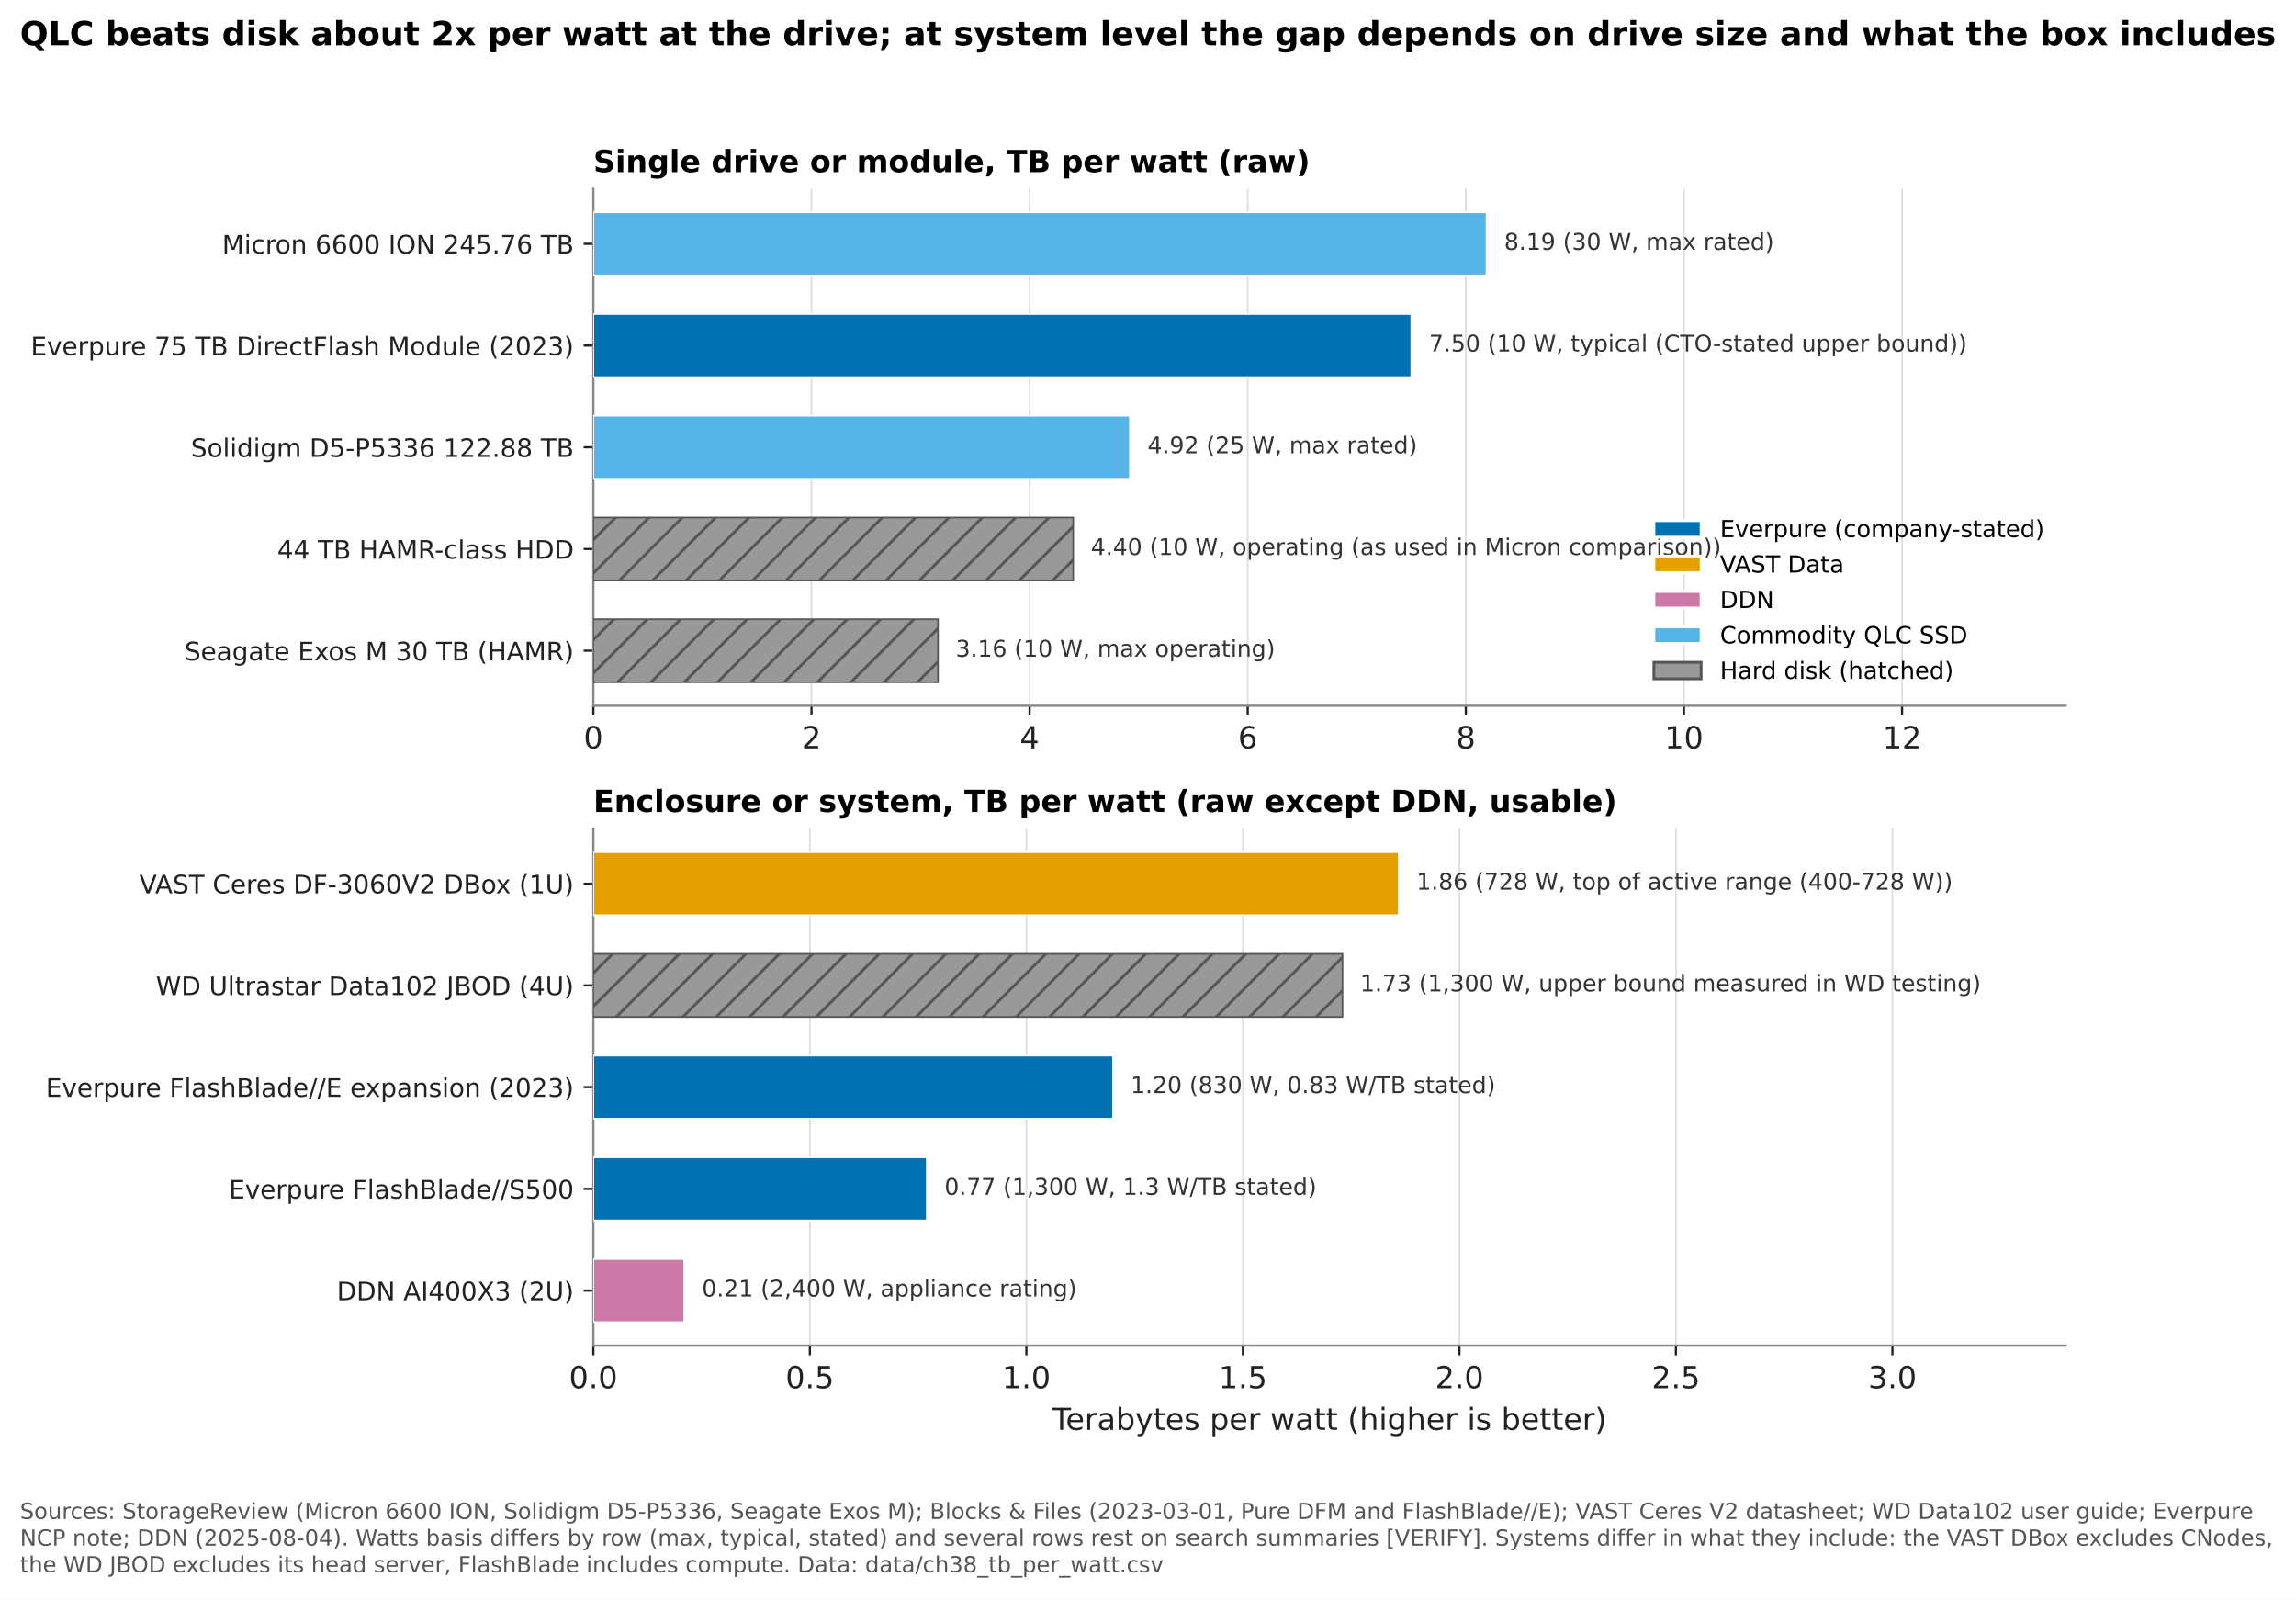
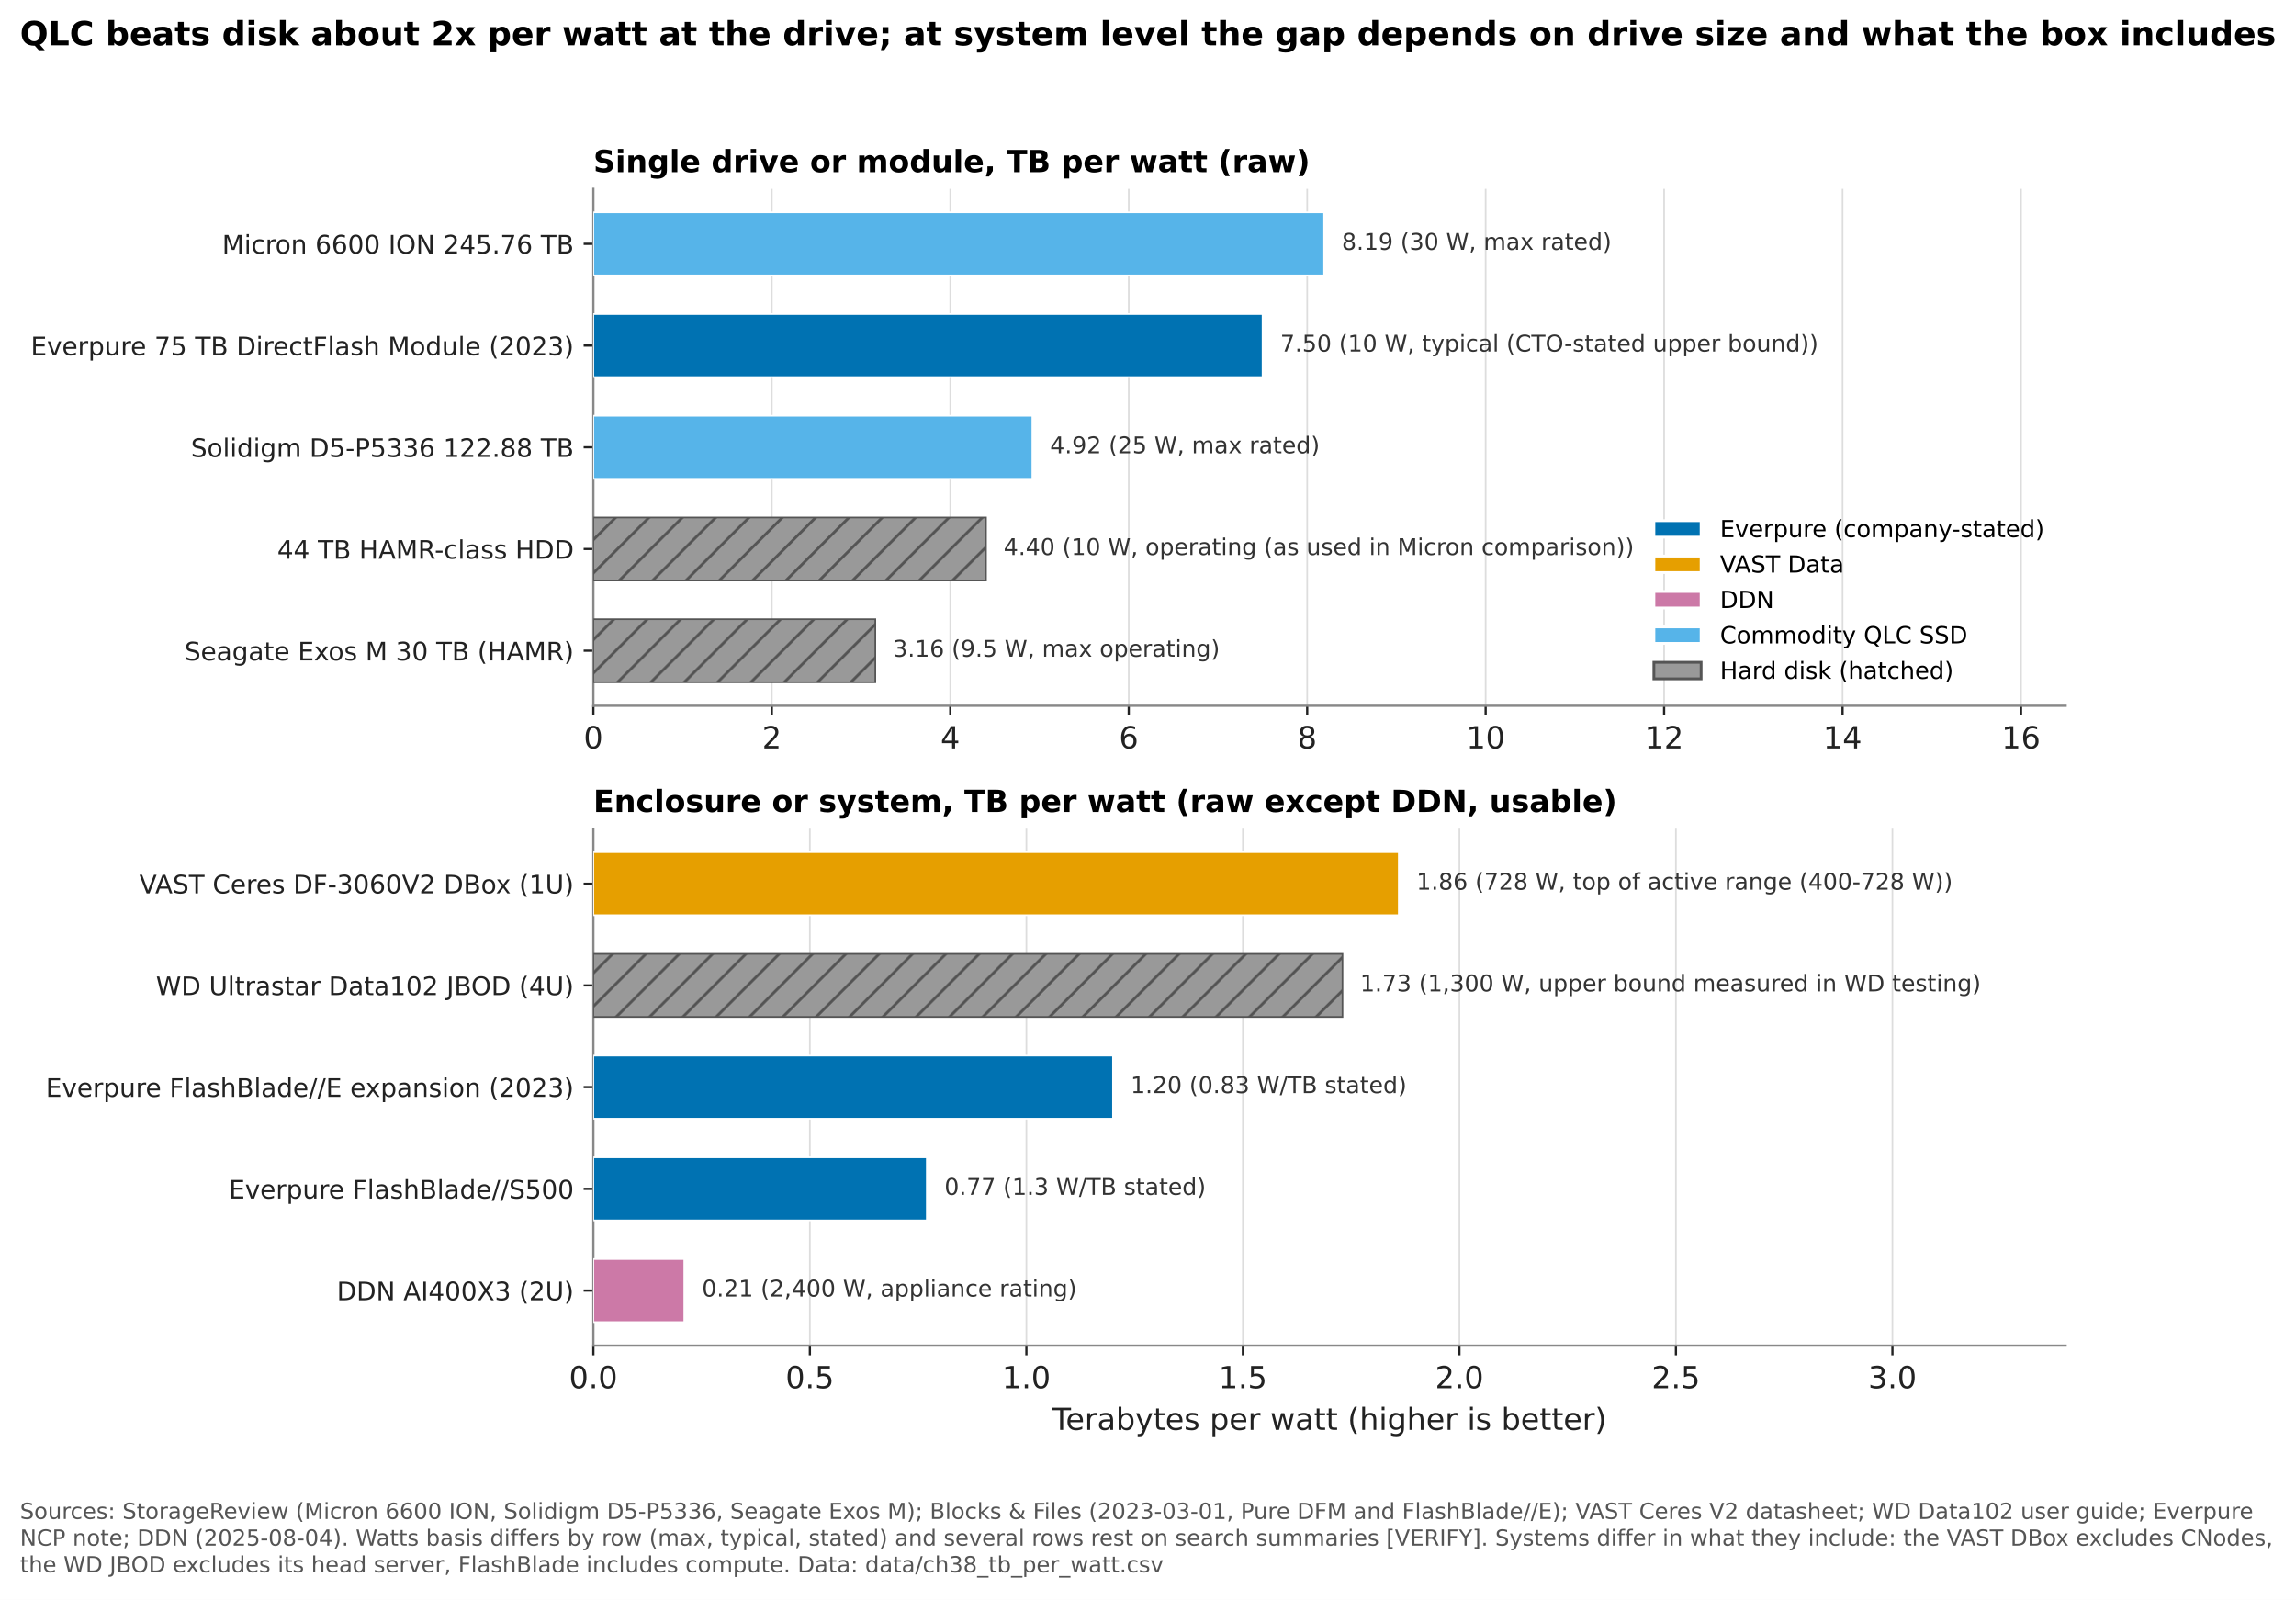
<svg xmlns="http://www.w3.org/2000/svg" xmlns:xlink="http://www.w3.org/1999/xlink" width="826.704pt" height="576.007pt" viewBox="0 0 826.704 576.007" version="1.1">
  <defs>
    <style type="text/css">*{stroke-linejoin: round; stroke-linecap: butt}</style>
  </defs>
  <g id="figure_1">
    <g id="patch_1">
      <path d="M 0 576.007  L 826.704 576.007  L 826.704 0  L 0 0  z " style="fill: #ffffff" />
    </g>
    <g id="axes_1">
      <g id="patch_2">
        <path d="M 213.646 254.096  L 743.76 254.096  L 743.76 67.982  L 213.646 67.982  z " style="fill: #ffffff" />
      </g>
      <g id="matplotlib.axis_1">
        <g id="xtick_1">
          <g id="line2d_1">
-             <path d="M 213.646 254.096  L 213.646 67.982  " clip-path="url(#pb8608ff4ab)" style="fill: none; stroke: #dddddd; stroke-width: 0.6; stroke-linecap: square" />
+             <path d="M 213.646 254.096  L 213.646 67.982  " clip-path="url(#p1a13878663)" style="fill: none; stroke: #dddddd; stroke-width: 0.6; stroke-linecap: square" />
          </g>
          <g id="line2d_2">
            <defs>
-               <path id="m7bb2ec4cff" d="M 0 0  L 0 3.5  " style="stroke: #222222; stroke-width: 0.8" />
+               <path id="meaa609f672" d="M 0 0  L 0 3.5  " style="stroke: #222222; stroke-width: 0.8" />
            </defs>
            <g>
-               <use xlink:href="#m7bb2ec4cff" x="213.646" y="254.096" style="fill: #222222; stroke: #222222; stroke-width: 0.8" />
+               <use xlink:href="#meaa609f672" x="213.646" y="254.096" style="fill: #222222; stroke: #222222; stroke-width: 0.8" />
            </g>
          </g>
          <g id="text_1">
            <text style="font-size: 11px; font-family: 'DejaVu Sans'; text-anchor: middle; fill: #222222" x="213.646" y="269.453" transform="rotate(-0 213.6461 269.4532)">0</text>
          </g>
        </g>
        <g id="xtick_2">
          <g id="line2d_3">
-             <path d="M 292.182 254.096  L 292.182 67.982  " clip-path="url(#pb8608ff4ab)" style="fill: none; stroke: #dddddd; stroke-width: 0.6; stroke-linecap: square" />
+             <path d="M 277.902 254.096  L 277.902 67.982  " clip-path="url(#p1a13878663)" style="fill: none; stroke: #dddddd; stroke-width: 0.6; stroke-linecap: square" />
          </g>
          <g id="line2d_4">
            <g>
-               <use xlink:href="#m7bb2ec4cff" x="292.182" y="254.096" style="fill: #222222; stroke: #222222; stroke-width: 0.8" />
+               <use xlink:href="#meaa609f672" x="277.902" y="254.096" style="fill: #222222; stroke: #222222; stroke-width: 0.8" />
            </g>
          </g>
          <g id="text_2">
-             <text style="font-size: 11px; font-family: 'DejaVu Sans'; text-anchor: middle; fill: #222222" x="292.182" y="269.453" transform="rotate(-0 292.1815 269.4532)">2</text>
+             <text style="font-size: 11px; font-family: 'DejaVu Sans'; text-anchor: middle; fill: #222222" x="277.902" y="269.453" transform="rotate(-0 277.9024 269.4532)">2</text>
          </g>
        </g>
        <g id="xtick_3">
          <g id="line2d_5">
-             <path d="M 370.717 254.096  L 370.717 67.982  " clip-path="url(#pb8608ff4ab)" style="fill: none; stroke: #dddddd; stroke-width: 0.6; stroke-linecap: square" />
+             <path d="M 342.159 254.096  L 342.159 67.982  " clip-path="url(#p1a13878663)" style="fill: none; stroke: #dddddd; stroke-width: 0.6; stroke-linecap: square" />
          </g>
          <g id="line2d_6">
            <g>
-               <use xlink:href="#m7bb2ec4cff" x="370.717" y="254.096" style="fill: #222222; stroke: #222222; stroke-width: 0.8" />
+               <use xlink:href="#meaa609f672" x="342.159" y="254.096" style="fill: #222222; stroke: #222222; stroke-width: 0.8" />
            </g>
          </g>
          <g id="text_3">
-             <text style="font-size: 11px; font-family: 'DejaVu Sans'; text-anchor: middle; fill: #222222" x="370.717" y="269.453" transform="rotate(-0 370.7169 269.4532)">4</text>
+             <text style="font-size: 11px; font-family: 'DejaVu Sans'; text-anchor: middle; fill: #222222" x="342.159" y="269.453" transform="rotate(-0 342.1586 269.4532)">4</text>
          </g>
        </g>
        <g id="xtick_4">
          <g id="line2d_7">
-             <path d="M 449.252 254.096  L 449.252 67.982  " clip-path="url(#pb8608ff4ab)" style="fill: none; stroke: #dddddd; stroke-width: 0.6; stroke-linecap: square" />
+             <path d="M 406.415 254.096  L 406.415 67.982  " clip-path="url(#p1a13878663)" style="fill: none; stroke: #dddddd; stroke-width: 0.6; stroke-linecap: square" />
          </g>
          <g id="line2d_8">
            <g>
-               <use xlink:href="#m7bb2ec4cff" x="449.252" y="254.096" style="fill: #222222; stroke: #222222; stroke-width: 0.8" />
+               <use xlink:href="#meaa609f672" x="406.415" y="254.096" style="fill: #222222; stroke: #222222; stroke-width: 0.8" />
            </g>
          </g>
          <g id="text_4">
-             <text style="font-size: 11px; font-family: 'DejaVu Sans'; text-anchor: middle; fill: #222222" x="449.252" y="269.453" transform="rotate(-0 449.2523 269.4532)">6</text>
+             <text style="font-size: 11px; font-family: 'DejaVu Sans'; text-anchor: middle; fill: #222222" x="406.415" y="269.453" transform="rotate(-0 406.4148 269.4532)">6</text>
          </g>
        </g>
        <g id="xtick_5">
          <g id="line2d_9">
-             <path d="M 527.788 254.096  L 527.788 67.982  " clip-path="url(#pb8608ff4ab)" style="fill: none; stroke: #dddddd; stroke-width: 0.6; stroke-linecap: square" />
+             <path d="M 470.671 254.096  L 470.671 67.982  " clip-path="url(#p1a13878663)" style="fill: none; stroke: #dddddd; stroke-width: 0.6; stroke-linecap: square" />
          </g>
          <g id="line2d_10">
            <g>
-               <use xlink:href="#m7bb2ec4cff" x="527.788" y="254.096" style="fill: #222222; stroke: #222222; stroke-width: 0.8" />
+               <use xlink:href="#meaa609f672" x="470.671" y="254.096" style="fill: #222222; stroke: #222222; stroke-width: 0.8" />
            </g>
          </g>
          <g id="text_5">
-             <text style="font-size: 11px; font-family: 'DejaVu Sans'; text-anchor: middle; fill: #222222" x="527.788" y="269.453" transform="rotate(-0 527.7877 269.4532)">8</text>
+             <text style="font-size: 11px; font-family: 'DejaVu Sans'; text-anchor: middle; fill: #222222" x="470.671" y="269.453" transform="rotate(-0 470.671 269.4532)">8</text>
          </g>
        </g>
        <g id="xtick_6">
          <g id="line2d_11">
-             <path d="M 606.323 254.096  L 606.323 67.982  " clip-path="url(#pb8608ff4ab)" style="fill: none; stroke: #dddddd; stroke-width: 0.6; stroke-linecap: square" />
+             <path d="M 534.927 254.096  L 534.927 67.982  " clip-path="url(#p1a13878663)" style="fill: none; stroke: #dddddd; stroke-width: 0.6; stroke-linecap: square" />
          </g>
          <g id="line2d_12">
            <g>
-               <use xlink:href="#m7bb2ec4cff" x="606.323" y="254.096" style="fill: #222222; stroke: #222222; stroke-width: 0.8" />
+               <use xlink:href="#meaa609f672" x="534.927" y="254.096" style="fill: #222222; stroke: #222222; stroke-width: 0.8" />
            </g>
          </g>
          <g id="text_6">
-             <text style="font-size: 11px; font-family: 'DejaVu Sans'; text-anchor: middle; fill: #222222" x="606.323" y="269.453" transform="rotate(-0 606.3231 269.4532)">10</text>
+             <text style="font-size: 11px; font-family: 'DejaVu Sans'; text-anchor: middle; fill: #222222" x="534.927" y="269.453" transform="rotate(-0 534.9273 269.4532)">10</text>
          </g>
        </g>
        <g id="xtick_7">
          <g id="line2d_13">
-             <path d="M 684.858 254.096  L 684.858 67.982  " clip-path="url(#pb8608ff4ab)" style="fill: none; stroke: #dddddd; stroke-width: 0.6; stroke-linecap: square" />
+             <path d="M 599.183 254.096  L 599.183 67.982  " clip-path="url(#p1a13878663)" style="fill: none; stroke: #dddddd; stroke-width: 0.6; stroke-linecap: square" />
          </g>
          <g id="line2d_14">
            <g>
-               <use xlink:href="#m7bb2ec4cff" x="684.858" y="254.096" style="fill: #222222; stroke: #222222; stroke-width: 0.8" />
+               <use xlink:href="#meaa609f672" x="599.183" y="254.096" style="fill: #222222; stroke: #222222; stroke-width: 0.8" />
            </g>
          </g>
          <g id="text_7">
-             <text style="font-size: 11px; font-family: 'DejaVu Sans'; text-anchor: middle; fill: #222222" x="684.858" y="269.453" transform="rotate(-0 684.8585 269.4532)">12</text>
+             <text style="font-size: 11px; font-family: 'DejaVu Sans'; text-anchor: middle; fill: #222222" x="599.183" y="269.453" transform="rotate(-0 599.1835 269.4532)">12</text>
+           </g>
+         </g>
+         <g id="xtick_8">
+           <g id="line2d_15">
+             <path d="M 663.44 254.096  L 663.44 67.982  " clip-path="url(#p1a13878663)" style="fill: none; stroke: #dddddd; stroke-width: 0.6; stroke-linecap: square" />
+           </g>
+           <g id="line2d_16">
+             <g>
+               <use xlink:href="#meaa609f672" x="663.44" y="254.096" style="fill: #222222; stroke: #222222; stroke-width: 0.8" />
+             </g>
+           </g>
+           <g id="text_8">
+             <text style="font-size: 11px; font-family: 'DejaVu Sans'; text-anchor: middle; fill: #222222" x="663.44" y="269.453" transform="rotate(-0 663.4397 269.4532)">14</text>
+           </g>
+         </g>
+         <g id="xtick_9">
+           <g id="line2d_17">
+             <path d="M 727.696 254.096  L 727.696 67.982  " clip-path="url(#p1a13878663)" style="fill: none; stroke: #dddddd; stroke-width: 0.6; stroke-linecap: square" />
+           </g>
+           <g id="line2d_18">
+             <g>
+               <use xlink:href="#meaa609f672" x="727.696" y="254.096" style="fill: #222222; stroke: #222222; stroke-width: 0.8" />
+             </g>
+           </g>
+           <g id="text_9">
+             <text style="font-size: 11px; font-family: 'DejaVu Sans'; text-anchor: middle; fill: #222222" x="727.696" y="269.453" transform="rotate(-0 727.6959 269.4532)">16</text>
          </g>
        </g>
      </g>
      <g id="matplotlib.axis_2">
        <g id="ytick_1">
-           <g id="line2d_15">
+           <g id="line2d_19">
            <defs>
-               <path id="m681f35a123" d="M 0 0  L -3.5 0  " style="stroke: #222222; stroke-width: 0.8" />
+               <path id="m8f23f452a1" d="M 0 0  L -3.5 0  " style="stroke: #222222; stroke-width: 0.8" />
            </defs>
            <g>
-               <use xlink:href="#m681f35a123" x="213.646" y="234.283" style="fill: #222222; stroke: #222222; stroke-width: 0.8" />
-             </g>
-           </g>
-           <g id="text_8">
+               <use xlink:href="#m8f23f452a1" x="213.646" y="234.283" style="fill: #222222; stroke: #222222; stroke-width: 0.8" />
+             </g>
+           </g>
+           <g id="text_10">
            <text style="font-size: 9.2px; font-family: 'DejaVu Sans'; text-anchor: end; fill: #222222" x="206.646" y="237.778" transform="rotate(-0 206.6461 237.7781)">Seagate Exos M 30 TB (HAMR)</text>
          </g>
        </g>
        <g id="ytick_2">
-           <g id="line2d_16">
-             <g>
-               <use xlink:href="#m681f35a123" x="213.646" y="197.661" style="fill: #222222; stroke: #222222; stroke-width: 0.8" />
-             </g>
-           </g>
-           <g id="text_9">
+           <g id="line2d_20">
+             <g>
+               <use xlink:href="#m8f23f452a1" x="213.646" y="197.661" style="fill: #222222; stroke: #222222; stroke-width: 0.8" />
+             </g>
+           </g>
+           <g id="text_11">
            <text style="font-size: 9.2px; font-family: 'DejaVu Sans'; text-anchor: end; fill: #222222" x="206.646" y="201.156" transform="rotate(-0 206.6461 201.1563)">44 TB HAMR-class HDD</text>
          </g>
        </g>
        <g id="ytick_3">
-           <g id="line2d_17">
-             <g>
-               <use xlink:href="#m681f35a123" x="213.646" y="161.039" style="fill: #222222; stroke: #222222; stroke-width: 0.8" />
-             </g>
-           </g>
-           <g id="text_10">
+           <g id="line2d_21">
+             <g>
+               <use xlink:href="#m8f23f452a1" x="213.646" y="161.039" style="fill: #222222; stroke: #222222; stroke-width: 0.8" />
+             </g>
+           </g>
+           <g id="text_12">
            <text style="font-size: 9.2px; font-family: 'DejaVu Sans'; text-anchor: end; fill: #222222" x="206.646" y="164.534" transform="rotate(-0 206.6461 164.5341)">Solidigm D5-P5336 122.88 TB</text>
          </g>
        </g>
        <g id="ytick_4">
-           <g id="line2d_18">
-             <g>
-               <use xlink:href="#m681f35a123" x="213.646" y="124.417" style="fill: #222222; stroke: #222222; stroke-width: 0.8" />
-             </g>
-           </g>
-           <g id="text_11">
+           <g id="line2d_22">
+             <g>
+               <use xlink:href="#m8f23f452a1" x="213.646" y="124.417" style="fill: #222222; stroke: #222222; stroke-width: 0.8" />
+             </g>
+           </g>
+           <g id="text_13">
            <text style="font-size: 9.2px; font-family: 'DejaVu Sans'; text-anchor: end; fill: #222222" x="206.646" y="127.912" transform="rotate(-0 206.6461 127.9119)">Everpure 75 TB DirectFlash Module (2023)</text>
          </g>
        </g>
        <g id="ytick_5">
-           <g id="line2d_19">
-             <g>
-               <use xlink:href="#m681f35a123" x="213.646" y="87.795" style="fill: #222222; stroke: #222222; stroke-width: 0.8" />
-             </g>
-           </g>
-           <g id="text_12">
+           <g id="line2d_23">
+             <g>
+               <use xlink:href="#m8f23f452a1" x="213.646" y="87.795" style="fill: #222222; stroke: #222222; stroke-width: 0.8" />
+             </g>
+           </g>
+           <g id="text_14">
            <text style="font-size: 9.2px; font-family: 'DejaVu Sans'; text-anchor: end; fill: #222222" x="206.646" y="91.29" transform="rotate(-0 206.6461 91.28978)">Micron 6600 ION 245.76 TB</text>
          </g>
        </g>
      </g>
      <g id="patch_3">
        <path d="M 213.646 254.096  L 213.646 67.982  " style="fill: none; stroke: #888888; stroke-width: 0.8; stroke-linejoin: miter; stroke-linecap: square" />
      </g>
      <g id="patch_4">
        <path d="M 213.646 254.096  L 743.76 254.096  " style="fill: none; stroke: #888888; stroke-width: 0.8; stroke-linejoin: miter; stroke-linecap: square" />
      </g>
      <g id="patch_5">
-         <path d="M 213.646 245.636  L 337.732 245.636  L 337.732 222.93  L 213.646 222.93  z " clip-path="url(#pb8608ff4ab)" style="fill: url(#h2bb3d38e3b); stroke: #555555; stroke-width: 0.6; stroke-linejoin: miter" />
-       </g>
-       <g id="text_13">
-         <text style="font-size: 8.3px; font-family: 'DejaVu Sans'; text-anchor: start; fill: #333333" x="344.093" y="236.44" transform="rotate(-0 344.0934 236.4395)">3.16  (10 W, max operating)</text>
+         <path d="M 213.646 245.636  L 315.171 245.636  L 315.171 222.93  L 213.646 222.93  z " clip-path="url(#p1a13878663)" style="fill: url(#h8bf3c41db6); stroke: #555555; stroke-width: 0.6; stroke-linejoin: miter" />
+       </g>
+       <g id="text_15">
+         <text style="font-size: 8.3px; font-family: 'DejaVu Sans'; text-anchor: start; fill: #333333" x="321.532" y="236.44" transform="rotate(-0 321.5323 236.4395)">3.16  (9.5 W, max operating)</text>
      </g>
      <g id="patch_6">
-         <path d="M 213.646 209.014  L 386.424 209.014  L 386.424 186.308  L 213.646 186.308  z " clip-path="url(#pb8608ff4ab)" style="fill: url(#h2bb3d38e3b); stroke: #555555; stroke-width: 0.6; stroke-linejoin: miter" />
-       </g>
-       <g id="text_14">
-         <text style="font-size: 8.3px; font-family: 'DejaVu Sans'; text-anchor: start; fill: #333333" x="392.785" y="199.817" transform="rotate(-0 392.7854 199.8174)">4.40  (10 W, operating (as used in Micron comparison))</text>
+         <path d="M 213.646 209.014  L 355.01 209.014  L 355.01 186.308  L 213.646 186.308  z " clip-path="url(#p1a13878663)" style="fill: url(#h8bf3c41db6); stroke: #555555; stroke-width: 0.6; stroke-linejoin: miter" />
+       </g>
+       <g id="text_16">
+         <text style="font-size: 8.3px; font-family: 'DejaVu Sans'; text-anchor: start; fill: #333333" x="361.371" y="199.817" transform="rotate(-0 361.3712 199.8174)">4.40  (10 W, operating (as used in Micron comparison))</text>
      </g>
      <g id="patch_7">
-         <path d="M 213.646 172.392  L 406.843 172.392  L 406.843 149.686  L 213.646 149.686  z " clip-path="url(#pb8608ff4ab)" style="fill: #56b4e9; stroke: #ffffff; stroke-width: 0.6; stroke-linejoin: miter" />
-       </g>
-       <g id="text_15">
-         <text style="font-size: 8.3px; font-family: 'DejaVu Sans'; text-anchor: start; fill: #333333" x="413.205" y="163.195" transform="rotate(-0 413.2046 163.1952)">4.92  (25 W, max rated)</text>
+         <path d="M 213.646 172.392  L 371.716 172.392  L 371.716 149.686  L 213.646 149.686  z " clip-path="url(#p1a13878663)" style="fill: #56b4e9; stroke: #ffffff; stroke-width: 0.6; stroke-linejoin: miter" />
+       </g>
+       <g id="text_17">
+         <text style="font-size: 8.3px; font-family: 'DejaVu Sans'; text-anchor: start; fill: #333333" x="378.078" y="163.195" transform="rotate(-0 378.0778 163.1952)">4.92  (25 W, max rated)</text>
      </g>
      <g id="patch_8">
-         <path d="M 213.646 135.77  L 508.154 135.77  L 508.154 113.064  L 213.646 113.064  z " clip-path="url(#pb8608ff4ab)" style="fill: #0072b2; stroke: #ffffff; stroke-width: 0.6; stroke-linejoin: miter" />
-       </g>
-       <g id="text_16">
-         <text style="font-size: 8.3px; font-family: 'DejaVu Sans'; text-anchor: start; fill: #333333" x="514.515" y="126.573" transform="rotate(-0 514.5152 126.573)">7.50  (10 W, typical (CTO-stated upper bound))</text>
+         <path d="M 213.646 135.77  L 454.607 135.77  L 454.607 113.064  L 213.646 113.064  z " clip-path="url(#p1a13878663)" style="fill: #0072b2; stroke: #ffffff; stroke-width: 0.6; stroke-linejoin: miter" />
+       </g>
+       <g id="text_18">
+         <text style="font-size: 8.3px; font-family: 'DejaVu Sans'; text-anchor: start; fill: #333333" x="460.968" y="126.573" transform="rotate(-0 460.9683 126.573)">7.50  (10 W, typical (CTO-stated upper bound))</text>
      </g>
      <g id="patch_9">
-         <path d="M 213.646 99.147  L 535.249 99.147  L 535.249 76.442  L 213.646 76.442  z " clip-path="url(#pb8608ff4ab)" style="fill: #56b4e9; stroke: #ffffff; stroke-width: 0.6; stroke-linejoin: miter" />
-       </g>
-       <g id="text_17">
-         <text style="font-size: 8.3px; font-family: 'DejaVu Sans'; text-anchor: start; fill: #333333" x="541.61" y="89.951" transform="rotate(-0 541.6099 89.95088)">8.19  (30 W, max rated)</text>
-       </g>
-       <g id="text_18">
+         <path d="M 213.646 99.147  L 476.775 99.147  L 476.775 76.442  L 213.646 76.442  z " clip-path="url(#p1a13878663)" style="fill: #56b4e9; stroke: #ffffff; stroke-width: 0.6; stroke-linejoin: miter" />
+       </g>
+       <g id="text_19">
+         <text style="font-size: 8.3px; font-family: 'DejaVu Sans'; text-anchor: start; fill: #333333" x="483.137" y="89.951" transform="rotate(-0 483.1367 89.95088)">8.19  (30 W, max rated)</text>
+       </g>
+       <g id="text_20">
        <text style="font-weight: 700; font-size: 11px; font-family: 'DejaVu Sans'; text-anchor: start" x="213.646" y="61.982" transform="rotate(-0 213.6461 61.98191)">Single drive or module, TB per watt (raw)</text>
      </g>
      <g id="legend_1">
        <g id="patch_10">
          <path d="M 595.507 193.401  L 612.507 193.401  L 612.507 187.451  L 595.507 187.451  z " style="fill: #0072b2; stroke: #ffffff; stroke-linejoin: miter" />
        </g>
-         <g id="text_19">
+         <g id="text_21">
          <text style="font-size: 8.5px; font-family: 'DejaVu Sans'; text-anchor: start" x="619.307" y="193.401" transform="rotate(-0 619.3067 193.4011)">Everpure (company-stated)</text>
        </g>
        <g id="patch_11">
          <path d="M 595.507 206.152  L 612.507 206.152  L 612.507 200.202  L 595.507 200.202  z " style="fill: #e69f00; stroke: #ffffff; stroke-linejoin: miter" />
        </g>
-         <g id="text_20">
+         <g id="text_22">
          <text style="font-size: 8.5px; font-family: 'DejaVu Sans'; text-anchor: start" x="619.307" y="206.152" transform="rotate(-0 619.3067 206.1518)">VAST Data</text>
        </g>
        <g id="patch_12">
          <path d="M 595.507 218.902  L 612.507 218.902  L 612.507 212.952  L 595.507 212.952  z " style="fill: #cc79a7; stroke: #ffffff; stroke-linejoin: miter" />
        </g>
-         <g id="text_21">
+         <g id="text_23">
          <text style="font-size: 8.5px; font-family: 'DejaVu Sans'; text-anchor: start" x="619.307" y="218.902" transform="rotate(-0 619.3067 218.9024)">DDN</text>
        </g>
        <g id="patch_13">
          <path d="M 595.507 231.653  L 612.507 231.653  L 612.507 225.703  L 595.507 225.703  z " style="fill: #56b4e9; stroke: #ffffff; stroke-linejoin: miter" />
        </g>
-         <g id="text_22">
+         <g id="text_24">
          <text style="font-size: 8.5px; font-family: 'DejaVu Sans'; text-anchor: start" x="619.307" y="231.653" transform="rotate(-0 619.3067 231.6531)">Commodity QLC SSD</text>
        </g>
        <g id="patch_14">
-           <path d="M 595.507 244.404  L 612.507 244.404  L 612.507 238.454  L 595.507 238.454  z " style="fill: url(#h9f0ed712a7); stroke: #555555; stroke-linejoin: miter" />
-         </g>
-         <g id="text_23">
+           <path d="M 595.507 244.404  L 612.507 244.404  L 612.507 238.454  L 595.507 238.454  z " style="fill: url(#hbb6f86acba); stroke: #555555; stroke-linejoin: miter" />
+         </g>
+         <g id="text_25">
          <text style="font-size: 8.5px; font-family: 'DejaVu Sans'; text-anchor: start" x="619.307" y="244.404" transform="rotate(-0 619.3067 244.4038)">Hard disk (hatched)</text>
        </g>
      </g>
    </g>
    <g id="axes_2">
      <g id="patch_15">
        <path d="M 213.646 484.456  L 743.76 484.456  L 743.76 298.342  L 213.646 298.342  z " style="fill: #ffffff" />
      </g>
      <g id="matplotlib.axis_3">
-         <g id="xtick_8">
-           <g id="line2d_20">
-             <path d="M 213.646 484.456  L 213.646 298.342  " clip-path="url(#pd1cf10bf28)" style="fill: none; stroke: #dddddd; stroke-width: 0.6; stroke-linecap: square" />
-           </g>
-           <g id="line2d_21">
-             <g>
-               <use xlink:href="#m7bb2ec4cff" x="213.646" y="484.456" style="fill: #222222; stroke: #222222; stroke-width: 0.8" />
-             </g>
-           </g>
-           <g id="text_24">
-             <text style="font-size: 11px; font-family: 'DejaVu Sans'; text-anchor: middle; fill: #222222" x="213.646" y="499.813" transform="rotate(-0 213.6461 499.8129)">0.0</text>
-           </g>
-         </g>
-         <g id="xtick_9">
-           <g id="line2d_22">
-             <path d="M 291.604 484.456  L 291.604 298.342  " clip-path="url(#pd1cf10bf28)" style="fill: none; stroke: #dddddd; stroke-width: 0.6; stroke-linecap: square" />
-           </g>
-           <g id="line2d_23">
-             <g>
-               <use xlink:href="#m7bb2ec4cff" x="291.604" y="484.456" style="fill: #222222; stroke: #222222; stroke-width: 0.8" />
-             </g>
-           </g>
-           <g id="text_25">
-             <text style="font-size: 11px; font-family: 'DejaVu Sans'; text-anchor: middle; fill: #222222" x="291.604" y="499.813" transform="rotate(-0 291.6041 499.8129)">0.5</text>
-           </g>
-         </g>
        <g id="xtick_10">
          <g id="line2d_24">
-             <path d="M 369.562 484.456  L 369.562 298.342  " clip-path="url(#pd1cf10bf28)" style="fill: none; stroke: #dddddd; stroke-width: 0.6; stroke-linecap: square" />
+             <path d="M 213.646 484.456  L 213.646 298.342  " clip-path="url(#p4247aa0606)" style="fill: none; stroke: #dddddd; stroke-width: 0.6; stroke-linecap: square" />
          </g>
          <g id="line2d_25">
            <g>
-               <use xlink:href="#m7bb2ec4cff" x="369.562" y="484.456" style="fill: #222222; stroke: #222222; stroke-width: 0.8" />
+               <use xlink:href="#meaa609f672" x="213.646" y="484.456" style="fill: #222222; stroke: #222222; stroke-width: 0.8" />
            </g>
          </g>
          <g id="text_26">
-             <text style="font-size: 11px; font-family: 'DejaVu Sans'; text-anchor: middle; fill: #222222" x="369.562" y="499.813" transform="rotate(-0 369.562 499.8129)">1.0</text>
+             <text style="font-size: 11px; font-family: 'DejaVu Sans'; text-anchor: middle; fill: #222222" x="213.646" y="499.813" transform="rotate(-0 213.6461 499.8129)">0.0</text>
          </g>
        </g>
        <g id="xtick_11">
          <g id="line2d_26">
-             <path d="M 447.52 484.456  L 447.52 298.342  " clip-path="url(#pd1cf10bf28)" style="fill: none; stroke: #dddddd; stroke-width: 0.6; stroke-linecap: square" />
+             <path d="M 291.604 484.456  L 291.604 298.342  " clip-path="url(#p4247aa0606)" style="fill: none; stroke: #dddddd; stroke-width: 0.6; stroke-linecap: square" />
          </g>
          <g id="line2d_27">
            <g>
-               <use xlink:href="#m7bb2ec4cff" x="447.52" y="484.456" style="fill: #222222; stroke: #222222; stroke-width: 0.8" />
+               <use xlink:href="#meaa609f672" x="291.604" y="484.456" style="fill: #222222; stroke: #222222; stroke-width: 0.8" />
            </g>
          </g>
          <g id="text_27">
-             <text style="font-size: 11px; font-family: 'DejaVu Sans'; text-anchor: middle; fill: #222222" x="447.52" y="499.813" transform="rotate(-0 447.5199 499.8129)">1.5</text>
+             <text style="font-size: 11px; font-family: 'DejaVu Sans'; text-anchor: middle; fill: #222222" x="291.604" y="499.813" transform="rotate(-0 291.6041 499.8129)">0.5</text>
          </g>
        </g>
        <g id="xtick_12">
          <g id="line2d_28">
-             <path d="M 525.478 484.456  L 525.478 298.342  " clip-path="url(#pd1cf10bf28)" style="fill: none; stroke: #dddddd; stroke-width: 0.6; stroke-linecap: square" />
+             <path d="M 369.562 484.456  L 369.562 298.342  " clip-path="url(#p4247aa0606)" style="fill: none; stroke: #dddddd; stroke-width: 0.6; stroke-linecap: square" />
          </g>
          <g id="line2d_29">
            <g>
-               <use xlink:href="#m7bb2ec4cff" x="525.478" y="484.456" style="fill: #222222; stroke: #222222; stroke-width: 0.8" />
+               <use xlink:href="#meaa609f672" x="369.562" y="484.456" style="fill: #222222; stroke: #222222; stroke-width: 0.8" />
            </g>
          </g>
          <g id="text_28">
-             <text style="font-size: 11px; font-family: 'DejaVu Sans'; text-anchor: middle; fill: #222222" x="525.478" y="499.813" transform="rotate(-0 525.4778 499.8129)">2.0</text>
+             <text style="font-size: 11px; font-family: 'DejaVu Sans'; text-anchor: middle; fill: #222222" x="369.562" y="499.813" transform="rotate(-0 369.562 499.8129)">1.0</text>
          </g>
        </g>
        <g id="xtick_13">
          <g id="line2d_30">
-             <path d="M 603.436 484.456  L 603.436 298.342  " clip-path="url(#pd1cf10bf28)" style="fill: none; stroke: #dddddd; stroke-width: 0.6; stroke-linecap: square" />
+             <path d="M 447.52 484.456  L 447.52 298.342  " clip-path="url(#p4247aa0606)" style="fill: none; stroke: #dddddd; stroke-width: 0.6; stroke-linecap: square" />
          </g>
          <g id="line2d_31">
            <g>
-               <use xlink:href="#m7bb2ec4cff" x="603.436" y="484.456" style="fill: #222222; stroke: #222222; stroke-width: 0.8" />
+               <use xlink:href="#meaa609f672" x="447.52" y="484.456" style="fill: #222222; stroke: #222222; stroke-width: 0.8" />
            </g>
          </g>
          <g id="text_29">
-             <text style="font-size: 11px; font-family: 'DejaVu Sans'; text-anchor: middle; fill: #222222" x="603.436" y="499.813" transform="rotate(-0 603.4357 499.8129)">2.5</text>
+             <text style="font-size: 11px; font-family: 'DejaVu Sans'; text-anchor: middle; fill: #222222" x="447.52" y="499.813" transform="rotate(-0 447.5199 499.8129)">1.5</text>
          </g>
        </g>
        <g id="xtick_14">
          <g id="line2d_32">
-             <path d="M 681.394 484.456  L 681.394 298.342  " clip-path="url(#pd1cf10bf28)" style="fill: none; stroke: #dddddd; stroke-width: 0.6; stroke-linecap: square" />
+             <path d="M 525.478 484.456  L 525.478 298.342  " clip-path="url(#p4247aa0606)" style="fill: none; stroke: #dddddd; stroke-width: 0.6; stroke-linecap: square" />
          </g>
          <g id="line2d_33">
            <g>
-               <use xlink:href="#m7bb2ec4cff" x="681.394" y="484.456" style="fill: #222222; stroke: #222222; stroke-width: 0.8" />
+               <use xlink:href="#meaa609f672" x="525.478" y="484.456" style="fill: #222222; stroke: #222222; stroke-width: 0.8" />
            </g>
          </g>
          <g id="text_30">
+             <text style="font-size: 11px; font-family: 'DejaVu Sans'; text-anchor: middle; fill: #222222" x="525.478" y="499.813" transform="rotate(-0 525.4778 499.8129)">2.0</text>
+           </g>
+         </g>
+         <g id="xtick_15">
+           <g id="line2d_34">
+             <path d="M 603.436 484.456  L 603.436 298.342  " clip-path="url(#p4247aa0606)" style="fill: none; stroke: #dddddd; stroke-width: 0.6; stroke-linecap: square" />
+           </g>
+           <g id="line2d_35">
+             <g>
+               <use xlink:href="#meaa609f672" x="603.436" y="484.456" style="fill: #222222; stroke: #222222; stroke-width: 0.8" />
+             </g>
+           </g>
+           <g id="text_31">
+             <text style="font-size: 11px; font-family: 'DejaVu Sans'; text-anchor: middle; fill: #222222" x="603.436" y="499.813" transform="rotate(-0 603.4357 499.8129)">2.5</text>
+           </g>
+         </g>
+         <g id="xtick_16">
+           <g id="line2d_36">
+             <path d="M 681.394 484.456  L 681.394 298.342  " clip-path="url(#p4247aa0606)" style="fill: none; stroke: #dddddd; stroke-width: 0.6; stroke-linecap: square" />
+           </g>
+           <g id="line2d_37">
+             <g>
+               <use xlink:href="#meaa609f672" x="681.394" y="484.456" style="fill: #222222; stroke: #222222; stroke-width: 0.8" />
+             </g>
+           </g>
+           <g id="text_32">
            <text style="font-size: 11px; font-family: 'DejaVu Sans'; text-anchor: middle; fill: #222222" x="681.394" y="499.813" transform="rotate(-0 681.3937 499.8129)">3.0</text>
          </g>
        </g>
-         <g id="text_31">
+         <g id="text_33">
          <text style="font-size: 11px; font-family: 'DejaVu Sans'; text-anchor: middle; fill: #222222" x="478.703" y="514.814" transform="rotate(-0 478.7031 514.8138)">Terabytes per watt (higher is better)</text>
        </g>
      </g>
      <g id="matplotlib.axis_4">
        <g id="ytick_6">
-           <g id="line2d_34">
-             <g>
-               <use xlink:href="#m681f35a123" x="213.646" y="464.643" style="fill: #222222; stroke: #222222; stroke-width: 0.8" />
-             </g>
-           </g>
-           <g id="text_32">
+           <g id="line2d_38">
+             <g>
+               <use xlink:href="#m8f23f452a1" x="213.646" y="464.643" style="fill: #222222; stroke: #222222; stroke-width: 0.8" />
+             </g>
+           </g>
+           <g id="text_34">
            <text style="font-size: 9.2px; font-family: 'DejaVu Sans'; text-anchor: end; fill: #222222" x="206.646" y="468.138" transform="rotate(-0 206.6461 468.1378)">DDN AI400X3 (2U)</text>
          </g>
        </g>
        <g id="ytick_7">
-           <g id="line2d_35">
-             <g>
-               <use xlink:href="#m681f35a123" x="213.646" y="428.021" style="fill: #222222; stroke: #222222; stroke-width: 0.8" />
-             </g>
-           </g>
-           <g id="text_33">
+           <g id="line2d_39">
+             <g>
+               <use xlink:href="#m8f23f452a1" x="213.646" y="428.021" style="fill: #222222; stroke: #222222; stroke-width: 0.8" />
+             </g>
+           </g>
+           <g id="text_35">
            <text style="font-size: 9.2px; font-family: 'DejaVu Sans'; text-anchor: end; fill: #222222" x="206.646" y="431.516" transform="rotate(-0 206.6461 431.516)">Everpure FlashBlade//S500</text>
          </g>
        </g>
        <g id="ytick_8">
-           <g id="line2d_36">
-             <g>
-               <use xlink:href="#m681f35a123" x="213.646" y="391.399" style="fill: #222222; stroke: #222222; stroke-width: 0.8" />
-             </g>
-           </g>
-           <g id="text_34">
+           <g id="line2d_40">
+             <g>
+               <use xlink:href="#m8f23f452a1" x="213.646" y="391.399" style="fill: #222222; stroke: #222222; stroke-width: 0.8" />
+             </g>
+           </g>
+           <g id="text_36">
            <text style="font-size: 9.2px; font-family: 'DejaVu Sans'; text-anchor: end; fill: #222222" x="206.646" y="394.894" transform="rotate(-0 206.6461 394.8939)">Everpure FlashBlade//E expansion (2023)</text>
          </g>
        </g>
        <g id="ytick_9">
-           <g id="line2d_37">
-             <g>
-               <use xlink:href="#m681f35a123" x="213.646" y="354.776" style="fill: #222222; stroke: #222222; stroke-width: 0.8" />
-             </g>
-           </g>
-           <g id="text_35">
+           <g id="line2d_41">
+             <g>
+               <use xlink:href="#m8f23f452a1" x="213.646" y="354.776" style="fill: #222222; stroke: #222222; stroke-width: 0.8" />
+             </g>
+           </g>
+           <g id="text_37">
            <text style="font-size: 9.2px; font-family: 'DejaVu Sans'; text-anchor: end; fill: #222222" x="206.646" y="358.272" transform="rotate(-0 206.6461 358.2717)">WD Ultrastar Data102 JBOD (4U)</text>
          </g>
        </g>
        <g id="ytick_10">
-           <g id="line2d_38">
-             <g>
-               <use xlink:href="#m681f35a123" x="213.646" y="318.154" style="fill: #222222; stroke: #222222; stroke-width: 0.8" />
-             </g>
-           </g>
-           <g id="text_36">
+           <g id="line2d_42">
+             <g>
+               <use xlink:href="#m8f23f452a1" x="213.646" y="318.154" style="fill: #222222; stroke: #222222; stroke-width: 0.8" />
+             </g>
+           </g>
+           <g id="text_38">
            <text style="font-size: 9.2px; font-family: 'DejaVu Sans'; text-anchor: end; fill: #222222" x="206.646" y="321.649" transform="rotate(-0 206.6461 321.6492)">VAST Ceres DF-3060V2 DBox (1U)</text>
          </g>
        </g>
      </g>
      <g id="patch_16">
        <path d="M 213.646 484.456  L 213.646 298.342  " style="fill: none; stroke: #888888; stroke-width: 0.8; stroke-linejoin: miter; stroke-linecap: square" />
      </g>
      <g id="patch_17">
        <path d="M 213.646 484.456  L 743.76 484.456  " style="fill: none; stroke: #888888; stroke-width: 0.8; stroke-linejoin: miter; stroke-linecap: square" />
      </g>
      <g id="patch_18">
-         <path d="M 213.646 475.996  L 246.388 475.996  L 246.388 453.29  L 213.646 453.29  z " clip-path="url(#pd1cf10bf28)" style="fill: #cc79a7; stroke: #ffffff; stroke-width: 0.6; stroke-linejoin: miter" />
-       </g>
-       <g id="text_37">
+         <path d="M 213.646 475.996  L 246.388 475.996  L 246.388 453.29  L 213.646 453.29  z " clip-path="url(#p4247aa0606)" style="fill: #cc79a7; stroke: #ffffff; stroke-width: 0.6; stroke-linejoin: miter" />
+       </g>
+       <g id="text_39">
        <text style="font-size: 8.3px; font-family: 'DejaVu Sans'; text-anchor: start; fill: #333333" x="252.75" y="466.799" transform="rotate(-0 252.7498 466.7993)">0.21  (2,400 W, appliance rating)</text>
      </g>
      <g id="patch_19">
-         <path d="M 213.646 439.374  L 333.701 439.374  L 333.701 416.668  L 213.646 416.668  z " clip-path="url(#pd1cf10bf28)" style="fill: #0072b2; stroke: #ffffff; stroke-width: 0.6; stroke-linejoin: miter" />
-       </g>
-       <g id="text_38">
-         <text style="font-size: 8.3px; font-family: 'DejaVu Sans'; text-anchor: start; fill: #333333" x="340.063" y="430.177" transform="rotate(-0 340.0627 430.1771)">0.77  (1,300 W, 1.3 W/TB stated)</text>
+         <path d="M 213.646 439.374  L 333.701 439.374  L 333.701 416.668  L 213.646 416.668  z " clip-path="url(#p4247aa0606)" style="fill: #0072b2; stroke: #ffffff; stroke-width: 0.6; stroke-linejoin: miter" />
+       </g>
+       <g id="text_40">
+         <text style="font-size: 8.3px; font-family: 'DejaVu Sans'; text-anchor: start; fill: #333333" x="340.063" y="430.177" transform="rotate(-0 340.0627 430.1771)">0.77  (1.3 W/TB stated)</text>
      </g>
      <g id="patch_20">
-         <path d="M 213.646 402.751  L 400.745 402.751  L 400.745 380.046  L 213.646 380.046  z " clip-path="url(#pd1cf10bf28)" style="fill: #0072b2; stroke: #ffffff; stroke-width: 0.6; stroke-linejoin: miter" />
-       </g>
-       <g id="text_39">
-         <text style="font-size: 8.3px; font-family: 'DejaVu Sans'; text-anchor: start; fill: #333333" x="407.107" y="393.555" transform="rotate(-0 407.1065 393.555)">1.20  (830 W, 0.83 W/TB stated)</text>
+         <path d="M 213.646 402.751  L 400.745 402.751  L 400.745 380.046  L 213.646 380.046  z " clip-path="url(#p4247aa0606)" style="fill: #0072b2; stroke: #ffffff; stroke-width: 0.6; stroke-linejoin: miter" />
+       </g>
+       <g id="text_41">
+         <text style="font-size: 8.3px; font-family: 'DejaVu Sans'; text-anchor: start; fill: #333333" x="407.107" y="393.555" transform="rotate(-0 407.1065 393.555)">1.20  (0.83 W/TB stated)</text>
      </g>
      <g id="patch_21">
-         <path d="M 213.646 366.129  L 483.381 366.129  L 483.381 343.424  L 213.646 343.424  z " clip-path="url(#pd1cf10bf28)" style="fill: url(#h2bb3d38e3b); stroke: #555555; stroke-width: 0.6; stroke-linejoin: miter" />
-       </g>
-       <g id="text_40">
+         <path d="M 213.646 366.129  L 483.381 366.129  L 483.381 343.424  L 213.646 343.424  z " clip-path="url(#p4247aa0606)" style="fill: url(#h8bf3c41db6); stroke: #555555; stroke-width: 0.6; stroke-linejoin: miter" />
+       </g>
+       <g id="text_42">
        <text style="font-size: 8.3px; font-family: 'DejaVu Sans'; text-anchor: start; fill: #333333" x="489.742" y="356.933" transform="rotate(-0 489.7419 356.9328)">1.73  (1,300 W, upper bound measured in WD testing)</text>
      </g>
      <g id="patch_22">
-         <path d="M 213.646 329.507  L 503.65 329.507  L 503.65 306.801  L 213.646 306.801  z " clip-path="url(#pd1cf10bf28)" style="fill: #e69f00; stroke: #ffffff; stroke-width: 0.6; stroke-linejoin: miter" />
-       </g>
-       <g id="text_41">
+         <path d="M 213.646 329.507  L 503.65 329.507  L 503.65 306.801  L 213.646 306.801  z " clip-path="url(#p4247aa0606)" style="fill: #e69f00; stroke: #ffffff; stroke-width: 0.6; stroke-linejoin: miter" />
+       </g>
+       <g id="text_43">
        <text style="font-size: 8.3px; font-family: 'DejaVu Sans'; text-anchor: start; fill: #333333" x="510.011" y="320.311" transform="rotate(-0 510.011 320.3106)">1.86  (728 W, top of active range (400-728 W))</text>
      </g>
-       <g id="text_42">
+       <g id="text_44">
        <text style="font-weight: 700; font-size: 11px; font-family: 'DejaVu Sans'; text-anchor: start" x="213.646" y="292.342" transform="rotate(-0 213.6461 292.3417)">Enclosure or system, TB per watt (raw except DDN, usable)</text>
      </g>
    </g>
-     <g id="text_43">
+     <g id="text_45">
      <text style="font-weight: 700; font-size: 12px; font-family: 'DejaVu Sans'; text-anchor: start" x="7.2" y="16.318" transform="rotate(-0 7.2 16.31812)">QLC beats disk about 2x per watt at the drive; at system level the gap depends on drive size and what the box includes</text>
    </g>
-     <g id="text_44">
+     <g id="text_46">
      <text style="font-size: 8px; font-family: 'DejaVu Sans'; fill: #555555" transform="translate(7.2 546.8795)">Sources: StorageReview (Micron 6600 ION, Solidigm D5-P5336, Seagate Exos M); Blocks &amp; Files (2023-03-01, Pure DFM and FlashBlade//E); VAST Ceres V2 datasheet; WD Data102 user guide; Everpure</text>
      <text style="font-size: 8px; font-family: 'DejaVu Sans'; fill: #555555" transform="translate(7.2 556.4817)">NCP note; DDN (2025-08-04). Watts basis differs by row (max, typical, stated) and several rows rest on search summaries [VERIFY]. Systems differ in what they include: the VAST DBox excludes CNodes,</text>
      <text style="font-size: 8px; font-family: 'DejaVu Sans'; fill: #555555" transform="translate(7.2 566.0839)">the WD JBOD excludes its head server, FlashBlade includes compute. Data: data/ch38_tb_per_watt.csv</text>
    </g>
  </g>
  <defs>
-     <clipPath id="pb8608ff4ab">
+     <clipPath id="p1a13878663">
      <rect x="213.646" y="67.982" width="530.114" height="186.114" />
    </clipPath>
-     <clipPath id="pd1cf10bf28">
+     <clipPath id="p4247aa0606">
      <rect x="213.646" y="298.342" width="530.114" height="186.114" />
    </clipPath>
  </defs>
  <defs>
-     <pattern id="h2bb3d38e3b" patternUnits="userSpaceOnUse" x="0" y="0" width="72" height="72">
+     <pattern id="h8bf3c41db6" patternUnits="userSpaceOnUse" x="0" y="0" width="72" height="72">
      <rect x="0" y="0" width="73" height="73" fill="#999999" />
      <path d="M -36 36  L 36 -36  M -30 42  L 42 -30  M -24 48  L 48 -24  M -18 54  L 54 -18  M -12 60  L 60 -12  M -6 66  L 66 -6  M 0 72  L 72 0  M 6 78  L 78 6  M 12 84  L 84 12  M 18 90  L 90 18  M 24 96  L 96 24  M 30 102  L 102 30  M 36 108  L 108 36  " style="fill: #555555; stroke: #555555; stroke-width: 1.0; stroke-linecap: butt; stroke-linejoin: miter" />
    </pattern>
-     <pattern id="h9f0ed712a7" patternUnits="userSpaceOnUse" x="0" y="0" width="72" height="72">
+     <pattern id="hbb6f86acba" patternUnits="userSpaceOnUse" x="0" y="0" width="72" height="72">
      <rect x="0" y="0" width="73" height="73" fill="#999999" />
      <path d="M -36 36  L 36 -36  M -30 42  L 42 -30  M -24 48  L 48 -24  M -18 54  L 54 -18  M -12 60  L 60 -12  M -6 66  L 66 -6  M 0 72  L 72 0  M 6 78  L 78 6  M 12 84  L 84 12  M 18 90  L 90 18  M 24 96  L 96 24  M 30 102  L 102 30  M 36 108  L 108 36  " style="fill: #999999; stroke: #999999; stroke-width: 1.0; stroke-linecap: butt; stroke-linejoin: miter" />
    </pattern>
  </defs>
</svg>
